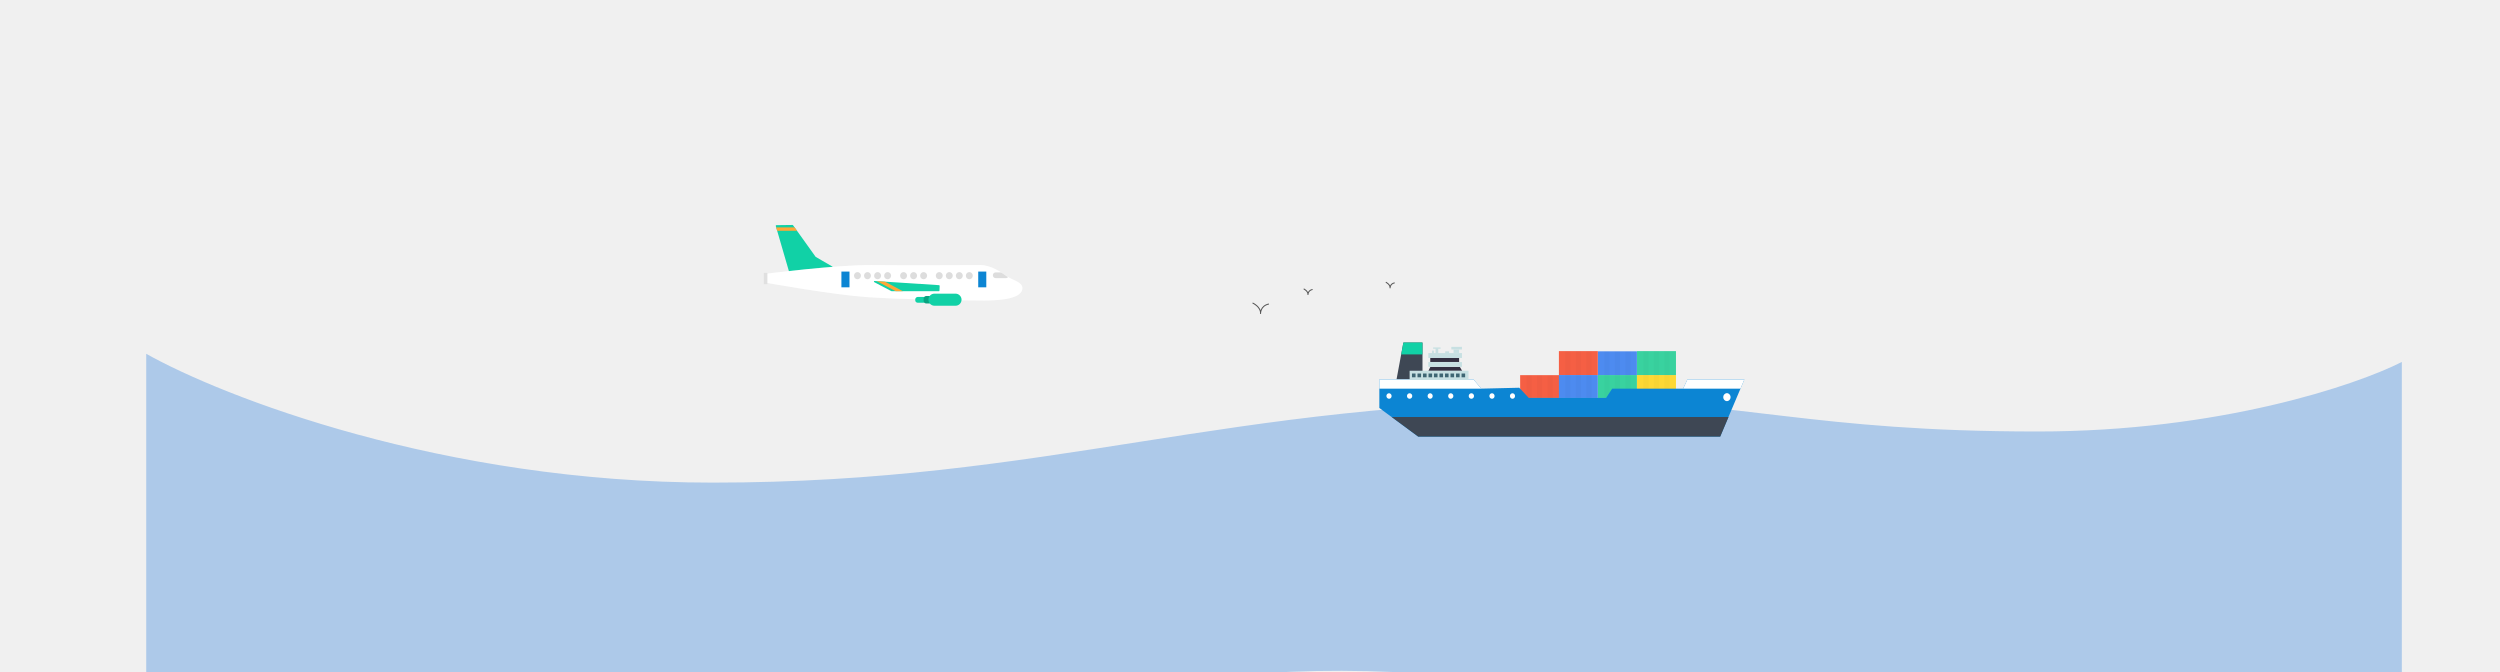
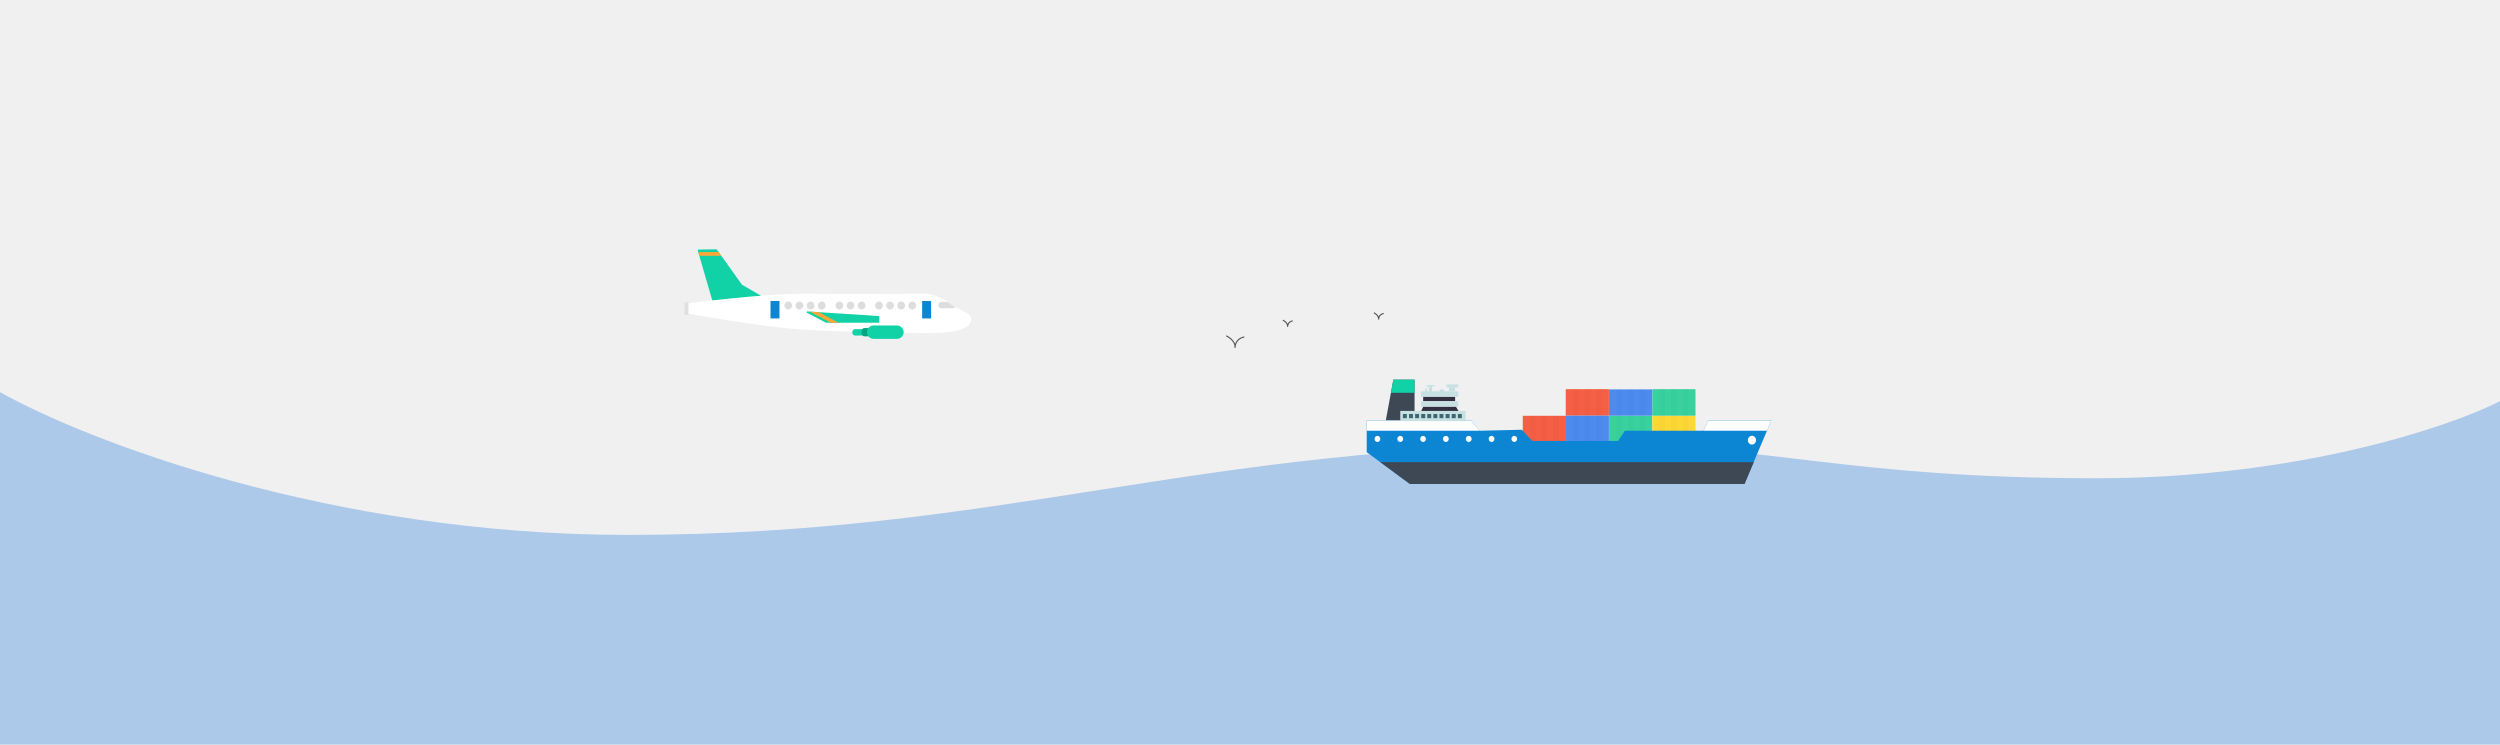
- <svg xmlns="http://www.w3.org/2000/svg" version="1.1" id="レイヤー_1" x="0px" y="0px" viewBox="0 0 2445 657" style="enable-background:new 0 0 2445 657;" xml:space="preserve">
+ <svg xmlns="http://www.w3.org/2000/svg" version="1.1" id="レイヤー_1" x="0px" y="0px" viewBox="0 0 2206 657" style="enable-background:new 0 0 2206 657;" xml:space="preserve">
  <style type="text/css">
	.st0{fill:none;stroke:#555555;stroke-miterlimit:10;}
- 	.st1{fill:#C4C4C4;filter:#Adobe_OpacityMaskFilter;}
- 	.st2{mask:#mask0_1_;}
- 	.st3{fill:#ADC9E9;}
- 	.st4{fill:#F55F44;}
- 	.st5{opacity:2.000000e-02;enable-background:new    ;}
- 	.st6{fill:#4D8BF0;}
- 	.st7{fill:#39D29F;}
- 	.st8{fill:#FDD835;}
- 	.st9{fill:#3E4754;}
- 	.st10{fill:#11D1A6;}
- 	.st11{fill:#0C85D3;}
- 	.st12{fill:#FFFFFF;}
- 	.st13{fill:#333041;}
- 	.st14{fill:#C7E0E2;}
- 	.st15{fill:#3E6673;}
- 	.st16{opacity:0.2;fill:#FFFFFF;enable-background:new    ;}
- 	.st17{fill:#DDDDDD;}
- 	.st18{fill:#08A380;}
- 	.st19{fill:#E0E0E0;}
- 	.st20{fill:#FFA637;}
+ 	.st1{fill:#ADC9E9;}
+ 	.st2{fill:#F55F44;}
+ 	.st3{opacity:2.000000e-02;enable-background:new    ;}
+ 	.st4{fill:#4D8BF0;}
+ 	.st5{fill:#39D29F;}
+ 	.st6{fill:#FDD835;}
+ 	.st7{fill:#3E4754;}
+ 	.st8{fill:#11D1A6;}
+ 	.st9{fill:#0C85D3;}
+ 	.st10{fill:#FFFFFF;}
+ 	.st11{fill:#333041;}
+ 	.st12{fill:#C7E0E2;}
+ 	.st13{fill:#3E6673;}
+ 	.st14{opacity:0.2;fill:#FFFFFF;enable-background:new    ;}
+ 	.st15{fill:#DDDDDD;}
+ 	.st16{fill:#08A380;}
+ 	.st17{fill:#E0E0E0;}
+ 	.st18{fill:#FFA637;}
</style>
-   <path class="st0" d="M1225,296.3c0,0,8.5,3.8,7.8,10.7c0,0-0.5-7.9,8.2-9.7" />
-   <path class="st0" d="M1275,282.5c0,0,4.6,2.1,4.2,5.9c0,0-0.3-4.4,4.5-5.3" />
-   <path class="st0" d="M1355.3,276c0,0,4.6,2.1,4.2,5.9c0,0-0.3-4.4,4.5-5.3" />
-   <defs>
-     <filter id="Adobe_OpacityMaskFilter" filterUnits="userSpaceOnUse" x="143" y="346" width="2206" height="412.8">
-       <feColorMatrix type="matrix" values="1 0 0 0 0  0 1 0 0 0  0 0 1 0 0  0 0 0 1 0" />
-     </filter>
-   </defs>
-   <mask maskUnits="userSpaceOnUse" x="143" y="346" width="2206" height="412.8" id="mask0_1_">
-     <rect x="149" y="299" class="st1" width="2200" height="278" />
-   </mask>
-   <g class="st2">
-     <path class="st3" d="M697,472c-264,0-479.3-84-554-126v350c172.7,42,576.8,105.2,812,22c294-104,502-58,874,0   c297.6,46.4,470.7-19.3,520-58V354c-44.7,22.7-178.4,68-356,68c-222,0-288-30-446-30C1199,392,1027,472,697,472z" />
+   <path class="st0" d="M1082,296.3c0,0,8.5,3.8,7.8,10.7c0,0-0.5-7.9,8.2-9.7" />
+   <path class="st0" d="M1132,282.5c0,0,4.6,2.1,4.2,5.9c0,0-0.3-4.4,4.5-5.3" />
+   <path class="st0" d="M1212.3,276c0,0,4.6,2.1,4.2,5.9c0,0-0.3-4.4,4.5-5.3" />
+   <g>
+     <path class="st1" d="M2206,657V354c-44.7,22.7-178.4,68-356,68c-222,0-288-30-446-30c-348,0-520,80-850,80C290,472,74.7,388,0,346   v311H2206z" />
  </g>
-   <path class="st4" d="M1562.7,343.4h-38.1v23.4h38.1V343.4z" />
-   <path class="st5" d="M1556.5,343.4h-5.1v23.4h5.1V343.4z" />
-   <path class="st5" d="M1546.2,343.4h-5.1v23.4h5.1V343.4z" />
-   <path class="st5" d="M1535.9,343.4h-5.1v23.4h5.1V343.4z" />
-   <path class="st4" d="M1524.8,366.9h-38.1v22.3h38.1V366.9z" />
-   <path class="st5" d="M1518.6,366.9h-5.1v22.3h5.1V366.9z" />
-   <path class="st5" d="M1508.3,366.9h-5.1v22.3h5.1V366.9z" />
-   <path class="st5" d="M1498.1,366.9h-5.1v22.3h5.1V366.9z" />
-   <path class="st6" d="M1562.7,366.8h-38.1v22.4h38.1V366.8z" />
-   <path class="st5" d="M1556.5,366.8h-5.1v22.4h5.1V366.8z" />
-   <path class="st5" d="M1546.2,366.8h-5.1v22.4h5.1V366.8z" />
-   <path class="st5" d="M1535.9,366.8h-5.1v22.4h5.1V366.8z" />
-   <path class="st7" d="M1600.9,366.8h-38.1v22.4h38.1V366.8z" />
-   <path class="st5" d="M1594.7,366.8h-5.1v22.4h5.1V366.8z" />
-   <path class="st5" d="M1584.4,366.8h-5.1v22.4h5.1V366.8z" />
-   <path class="st5" d="M1574.2,366.8h-5.1v22.4h5.1V366.8z" />
-   <path class="st8" d="M1639.1,366.8H1601v22.4h38.1V366.8z" />
-   <path class="st5" d="M1632.8,366.8h-5.1v22.4h5.1V366.8z" />
-   <path class="st5" d="M1622.6,366.8h-5.1v22.4h5.1V366.8z" />
-   <path class="st5" d="M1612.3,366.8h-5.1v22.4h5.1V366.8z" />
-   <path class="st7" d="M1639.1,343.4H1601v23.4h38.1V343.4z" />
-   <path class="st5" d="M1632.8,343.4h-5.1v23.4h5.1V343.4z" />
-   <path class="st5" d="M1622.6,343.4h-5.1v23.4h5.1V343.4z" />
-   <path class="st5" d="M1612.3,343.4h-5.1v23.4h5.1V343.4z" />
-   <path class="st6" d="M1600.9,343.6h-38.1v23.2h38.1V343.6z" />
-   <path class="st5" d="M1594.7,343.6h-5.1v23.2h5.1V343.6z" />
-   <path class="st5" d="M1584.4,343.6h-5.1v23.2h5.1V343.6z" />
-   <path class="st5" d="M1574.2,343.6h-5.1v23.2h5.1V343.6z" />
-   <path class="st9" d="M1391.2,335v36.1h-25.4l6.7-36.1H1391.2z" />
-   <path class="st10" d="M1370.4,346.6l2.1-11.6h18.6v11.6H1370.4z" />
-   <path class="st11" d="M1682.3,427l23.7-55.9h-55.7l-4.2,9h-69.4l-5.9,9h-75.7l-9.3-9.9l-37.1,0.9l-7.6-9H1349V399l38,28H1682.3z" />
-   <path class="st9" d="M1690.5,407.8l-8.1,19.2H1387l-26-19.2H1690.5z" />
-   <path class="st12" d="M1646.1,380.1l4.2-9h55.7l-3.8,9H1646.1z" />
-   <path class="st12" d="M1349,371.1h92.1l7.6,9H1349V371.1z" />
-   <path class="st13" d="M1427.7,358.8l2.3,3.9h-33l1.9-3.9H1427.7z" />
-   <path class="st13" d="M1427,350h-28.2v4h28.2V350z" />
-   <path class="st14" d="M1436.2,362.6h-57.6v9h57.6V362.6z" />
-   <path class="st14" d="M1429.8,354.1h-32.9v4.7h32.9V354.1z" />
-   <path class="st14" d="M1429.8,345.3h-32.9v4.8h32.9V345.3z" />
-   <path class="st14" d="M1427,341.8h-5.4v3.4h5.4V341.8z" />
-   <path class="st14" d="M1429.8,339.2h-10.4v2.6h10.4V339.2z" />
-   <path class="st14" d="M1417.2,343.6h-3.8v4.1h3.8V343.6z" />
-   <path class="st14" d="M1406.6,340.5h-2.6v7.2h2.6V340.5z" />
-   <path class="st14" d="M1402.3,342.9h-1.7v4.7h1.7V342.9z" />
-   <path class="st14" d="M1408.9,339.8h-7.3v1.3h7.3V339.8z" />
-   <path class="st15" d="M1432.9,365.3h-3.5v3.7h3.5V365.3z" />
-   <path class="st15" d="M1427.5,365.3h-3.5v3.7h3.5V365.3z" />
-   <path class="st15" d="M1422.1,365.3h-3.5v3.7h3.5V365.3z" />
-   <path class="st15" d="M1416.7,365.3h-3.5v3.7h3.5V365.3z" />
-   <path class="st15" d="M1411.3,365.3h-3.5v3.7h3.5V365.3z" />
-   <path class="st15" d="M1405.9,365.3h-3.5v3.7h3.5V365.3z" />
-   <path class="st15" d="M1400.6,365.3h-3.5v3.7h3.5V365.3z" />
-   <path class="st15" d="M1395.2,365.3h-3.5v3.7h3.5V365.3z" />
-   <path class="st15" d="M1389.8,365.3h-3.5v3.7h3.5V365.3z" />
-   <path class="st15" d="M1384.4,365.3h-3.5v3.7h3.5V365.3z" />
-   <path class="st12" d="M1355.9,387.3c0,1.5,1.2,2.7,2.6,2.7c1.4,0,2.5-1.2,2.5-2.7c0-1.5-1.2-2.7-2.5-2.7  C1357,384.6,1355.9,385.8,1355.9,387.3z" />
-   <path class="st12" d="M1376,387.3c0,1.5,1.2,2.7,2.6,2.7c1.4,0,2.6-1.2,2.6-2.7c0-1.5-1.2-2.7-2.6-2.7  C1377.2,384.6,1376,385.8,1376,387.3z" />
-   <path class="st12" d="M1396.2,387.3c0,1.5,1.2,2.7,2.5,2.7c1.4,0,2.5-1.2,2.5-2.7c0-1.5-1.2-2.7-2.5-2.7  C1397.3,384.6,1396.2,385.8,1396.2,387.3z" />
-   <path class="st12" d="M1416.3,387.3c0,1.5,1.2,2.7,2.5,2.7c1.4,0,2.6-1.2,2.6-2.7c0-1.5-1.2-2.7-2.6-2.7  C1417.4,384.6,1416.3,385.8,1416.3,387.3z" />
-   <path class="st12" d="M1436.4,387.3c0,1.5,1.2,2.7,2.6,2.7c1.4,0,2.6-1.2,2.6-2.7c0-1.5-1.2-2.7-2.6-2.7  C1437.6,384.6,1436.4,385.8,1436.4,387.3z" />
-   <path class="st12" d="M1456.6,387.3c0,1.5,1.2,2.7,2.6,2.7c1.4,0,2.5-1.2,2.5-2.7c0-1.5-1.2-2.7-2.5-2.7  C1457.7,384.6,1456.6,385.8,1456.6,387.3z" />
-   <path class="st12" d="M1476.7,387.3c0,1.5,1.2,2.7,2.5,2.7c1.4,0,2.5-1.2,2.5-2.7c0-1.5-1.1-2.7-2.5-2.7  C1477.9,384.6,1476.7,385.8,1476.7,387.3z" />
-   <path class="st12" d="M1685.3,388.4c0,2.1,1.6,3.9,3.6,3.9c2,0,3.6-1.7,3.6-3.9c0-2.1-1.6-3.9-3.6-3.9  C1686.9,384.6,1685.3,386.3,1685.3,388.4z" />
-   <path class="st10" d="M771.7,265.7L758.7,221c-0.1-0.2,0-0.4,0.1-0.5c0.1-0.2,0.4-0.3,0.5-0.3l15.8-0.2c0.2,0,0.4,0.1,0.5,0.3  l22.1,30.9l16.2,9.4c0.3,0.2,0.4,0.4,0.4,0.7c-0.1,0.3-0.3,0.4-0.5,0.5l-41.3,4.5h-0.1C772.1,266.2,771.8,266,771.7,265.7z" />
-   <path class="st16" d="M748.5,276.4v-8.6c0,0,69.5-8.9,104.2-8.6c34.6,0.4,96,0,106.1,0c10.2,0,21.1,7.4,24.8,10.3  c5.6,4.3,16.3,6,16.3,12.2s-7.5,12.2-37.6,12.2c-30,0-85.1-1.3-114-3.3C814.2,288.3,748.5,276.4,748.5,276.4z" />
-   <path class="st12" d="M748.5,276.4v-8.6c0,0,69.5-8.9,104.2-8.6c34.6,0.4,96,0,106.1,0c10.2,0,21.1,7.4,24.8,10.3  c5.6,4.3,16.3,6,16.3,12.2s-7.5,12.2-37.6,12.2c-30,0-85.1-1.3-114-3.3C814.2,288.3,748.5,276.4,748.5,276.4z" />
-   <path class="st17" d="M985.9,271c-0.5,0.5-1.2,1-2,1h-10.2c-1.5,0-2.7-1.2-2.7-2.8c0-1.5,1.2-2.8,2.7-2.8h4.9h0.4c0,0,2.4,1.4,4,2.7  C984.5,270.3,985.9,271,985.9,271z" />
-   <path class="st10" d="M897.6,296.1h5.5c1.4,0,2.5-1.2,2.5-2.5v-0.7c0-1.4-1.1-2.5-2.5-2.5h-5.5c-1.4,0-2.5,1.2-2.5,2.5v0.7  C895,294.9,896.2,296.1,897.6,296.1z" />
-   <path class="st17" d="M948,273.1c1.9,0,3.4-1.6,3.4-3.5c0-1.9-1.5-3.5-3.4-3.5s-3.4,1.6-3.4,3.5C944.6,271.6,946.1,273.1,948,273.1z  " />
-   <path class="st17" d="M938.2,273.1c1.9,0,3.4-1.6,3.4-3.5c0-1.9-1.5-3.5-3.4-3.5c-1.9,0-3.4,1.6-3.4,3.5  C934.8,271.6,936.3,273.1,938.2,273.1z" />
-   <path class="st17" d="M928.4,273.1c1.9,0,3.4-1.6,3.4-3.5c0-1.9-1.5-3.5-3.4-3.5c-1.9,0-3.4,1.6-3.4,3.5  C925,271.6,926.5,273.1,928.4,273.1z" />
-   <path class="st17" d="M918.6,273.1c1.9,0,3.4-1.6,3.4-3.5c0-1.9-1.5-3.5-3.4-3.5s-3.4,1.6-3.4,3.5  C915.2,271.6,916.7,273.1,918.6,273.1z" />
-   <path class="st17" d="M868.1,273.1c1.9,0,3.4-1.6,3.4-3.5c0-1.9-1.5-3.5-3.4-3.5c-1.9,0-3.4,1.6-3.4,3.5  C864.6,271.6,866.2,273.1,868.1,273.1z" />
-   <path class="st17" d="M858.3,273.1c1.9,0,3.4-1.6,3.4-3.5c0-1.9-1.5-3.5-3.4-3.5c-1.9,0-3.4,1.6-3.4,3.5  C854.8,271.6,856.4,273.1,858.3,273.1z" />
-   <path class="st17" d="M848.4,273.1c1.9,0,3.4-1.6,3.4-3.5c0-1.9-1.5-3.5-3.4-3.5c-1.9,0-3.4,1.6-3.4,3.5  C845,271.6,846.5,273.1,848.4,273.1z" />
-   <path class="st17" d="M838.6,273.1c1.9,0,3.4-1.6,3.4-3.5c0-1.9-1.5-3.5-3.4-3.5c-1.9,0-3.4,1.6-3.4,3.5  C835.2,271.6,836.7,273.1,838.6,273.1z" />
-   <path class="st17" d="M903.3,273.1c1.9,0,3.4-1.6,3.4-3.5c0-1.9-1.5-3.5-3.4-3.5c-1.9,0-3.4,1.6-3.4,3.5  C899.9,271.6,901.4,273.1,903.3,273.1z" />
-   <path class="st17" d="M893.5,273.1c1.9,0,3.4-1.6,3.4-3.5c0-1.9-1.5-3.5-3.4-3.5s-3.4,1.6-3.4,3.5  C890.1,271.6,891.6,273.1,893.5,273.1z" />
-   <path class="st17" d="M883.7,273.1c1.9,0,3.4-1.6,3.4-3.5c0-1.9-1.5-3.5-3.4-3.5c-1.9,0-3.4,1.6-3.4,3.5  C880.3,271.6,881.8,273.1,883.7,273.1z" />
-   <path class="st10" d="M871.7,284.7l-16.6-8.7c-0.3-0.2-0.4-0.4-0.4-0.8c0.1-0.4,0.4-0.5,0.7-0.4l63,4.1c0.4,0,0.6,0.4,0.6,0.7  l-0.2,4.6c0,0.4-0.3,0.6-0.6,0.6H872C871.9,284.8,871.8,284.8,871.7,284.7z" />
-   <path class="st18" d="M905.8,296.8h2.9c1.4,0,2.5-1.2,2.5-2.5v-2.3c0-1.4-1.1-2.5-2.5-2.5h-2.9c-1.4,0-2.5,1.2-2.5,2.5v2.3  C903.3,295.7,904.5,296.8,905.8,296.8z" />
-   <path class="st10" d="M913.8,299h20.8c3.2,0,5.8-2.7,5.8-5.9c0-3.2-2.7-5.9-5.8-5.9h-20.8c-3.2,0-5.8,2.7-5.8,5.9  C908,296.3,910.7,299,913.8,299z" />
-   <path class="st19" d="M750.5,266.9H747v11h3.5V266.9z" />
-   <path class="st11" d="M964.6,265.6h-7.9V281h7.9V265.6z" />
-   <path class="st11" d="M830.8,265.6h-7.9V281h7.9V265.6z" />
-   <path class="st20" d="M779.5,225.7h-19.4l-1-3.3h18L779.5,225.7z" />
-   <path class="st20" d="M876,284.8l-18.6-9.9l8.1,0.6l17.5,9.3H876z" />
+   <path class="st2" d="M1419.7,343.4h-38.1v23.4h38.1V343.4z" />
+   <path class="st3" d="M1413.5,343.4h-5.1v23.4h5.1V343.4z" />
+   <path class="st3" d="M1403.2,343.4h-5.1v23.4h5.1V343.4z" />
+   <path class="st3" d="M1392.9,343.4h-5.1v23.4h5.1V343.4z" />
+   <path class="st2" d="M1381.8,366.9h-38.1v22.3h38.1V366.9z" />
+   <path class="st3" d="M1375.6,366.9h-5.1v22.3h5.1V366.9z" />
+   <path class="st3" d="M1365.3,366.9h-5.1v22.3h5.1V366.9z" />
+   <path class="st3" d="M1355.1,366.9h-5.1v22.3h5.1V366.9z" />
+   <path class="st4" d="M1419.7,366.8h-38.1v22.4h38.1V366.8z" />
+   <path class="st3" d="M1413.5,366.8h-5.1v22.4h5.1V366.8z" />
+   <path class="st3" d="M1403.2,366.8h-5.1v22.4h5.1V366.8z" />
+   <path class="st3" d="M1392.9,366.8h-5.1v22.4h5.1V366.8z" />
+   <path class="st5" d="M1457.9,366.8h-38.1v22.4h38.1V366.8z" />
+   <path class="st3" d="M1451.7,366.8h-5.1v22.4h5.1V366.8z" />
+   <path class="st3" d="M1441.4,366.8h-5.1v22.4h5.1V366.8z" />
+   <path class="st3" d="M1431.2,366.8h-5.1v22.4h5.1V366.8z" />
+   <path class="st6" d="M1496.1,366.8H1458v22.4h38.1V366.8z" />
+   <path class="st3" d="M1489.8,366.8h-5.1v22.4h5.1V366.8z" />
+   <path class="st3" d="M1479.6,366.8h-5.1v22.4h5.1V366.8z" />
+   <path class="st3" d="M1469.3,366.8h-5.1v22.4h5.1V366.8z" />
+   <path class="st5" d="M1496.1,343.4H1458v23.4h38.1V343.4z" />
+   <path class="st3" d="M1489.8,343.4h-5.1v23.4h5.1V343.4z" />
+   <path class="st3" d="M1479.6,343.4h-5.1v23.4h5.1V343.4z" />
+   <path class="st3" d="M1469.3,343.4h-5.1v23.4h5.1V343.4z" />
+   <path class="st4" d="M1457.9,343.6h-38.1v23.2h38.1V343.6z" />
+   <path class="st3" d="M1451.7,343.6h-5.1v23.2h5.1V343.6z" />
+   <path class="st3" d="M1441.4,343.6h-5.1v23.2h5.1V343.6z" />
+   <path class="st3" d="M1431.2,343.6h-5.1v23.2h5.1V343.6z" />
+   <path class="st7" d="M1248.2,335v36.1h-25.4l6.7-36.1H1248.2z" />
+   <path class="st8" d="M1227.4,346.6l2.1-11.6h18.6v11.6H1227.4z" />
+   <path class="st9" d="M1539.3,427l23.7-55.9h-55.7l-4.2,9h-69.4l-5.9,9h-75.7l-9.3-9.9l-37.1,0.9l-7.6-9H1206V399l38,28H1539.3z" />
+   <path class="st7" d="M1547.5,407.8l-8.1,19.2H1244l-26-19.2H1547.5z" />
+   <path class="st10" d="M1503.1,380.1l4.2-9h55.7l-3.8,9H1503.1z" />
+   <path class="st10" d="M1206,371.1h92.1l7.6,9H1206V371.1z" />
+   <path class="st11" d="M1284.7,358.8l2.3,3.9h-33l1.9-3.9H1284.7z" />
+   <path class="st11" d="M1284,350h-28.2v4h28.2V350z" />
+   <path class="st12" d="M1293.2,362.6h-57.6v9h57.6V362.6z" />
+   <path class="st12" d="M1286.8,354.1h-32.9v4.7h32.9V354.1z" />
+   <path class="st12" d="M1286.8,345.3h-32.9v4.8h32.9V345.3z" />
+   <path class="st12" d="M1284,341.8h-5.4v3.4h5.4V341.8z" />
+   <path class="st12" d="M1286.8,339.2h-10.4v2.6h10.4V339.2z" />
+   <path class="st12" d="M1274.2,343.6h-3.8v4.1h3.8V343.6z" />
+   <path class="st12" d="M1263.6,340.5h-2.6v7.2h2.6V340.5z" />
+   <path class="st12" d="M1259.3,342.9h-1.7v4.7h1.7V342.9z" />
+   <path class="st12" d="M1265.9,339.8h-7.3v1.3h7.3V339.8z" />
+   <path class="st13" d="M1289.9,365.3h-3.5v3.7h3.5V365.3z" />
+   <path class="st13" d="M1284.5,365.3h-3.5v3.7h3.5V365.3z" />
+   <path class="st13" d="M1279.1,365.3h-3.5v3.7h3.5V365.3z" />
+   <path class="st13" d="M1273.7,365.3h-3.5v3.7h3.5V365.3z" />
+   <path class="st13" d="M1268.3,365.3h-3.5v3.7h3.5V365.3z" />
+   <path class="st13" d="M1262.9,365.3h-3.5v3.7h3.5V365.3z" />
+   <path class="st13" d="M1257.6,365.3h-3.5v3.7h3.5V365.3z" />
+   <path class="st13" d="M1252.2,365.3h-3.5v3.7h3.5V365.3z" />
+   <path class="st13" d="M1246.8,365.3h-3.5v3.7h3.5V365.3z" />
+   <path class="st13" d="M1241.4,365.3h-3.5v3.7h3.5V365.3z" />
+   <path class="st10" d="M1212.9,387.3c0,1.5,1.2,2.7,2.6,2.7s2.5-1.2,2.5-2.7s-1.2-2.7-2.5-2.7C1214,384.6,1212.9,385.8,1212.9,387.3z  " />
+   <path class="st10" d="M1233,387.3c0,1.5,1.2,2.7,2.6,2.7s2.6-1.2,2.6-2.7s-1.2-2.7-2.6-2.7C1234.2,384.6,1233,385.8,1233,387.3z" />
+   <path class="st10" d="M1253.2,387.3c0,1.5,1.2,2.7,2.5,2.7c1.4,0,2.5-1.2,2.5-2.7s-1.2-2.7-2.5-2.7  C1254.3,384.6,1253.2,385.8,1253.2,387.3z" />
+   <path class="st10" d="M1273.3,387.3c0,1.5,1.2,2.7,2.5,2.7c1.4,0,2.6-1.2,2.6-2.7s-1.2-2.7-2.6-2.7  C1274.4,384.6,1273.3,385.8,1273.3,387.3z" />
+   <path class="st10" d="M1293.4,387.3c0,1.5,1.2,2.7,2.6,2.7s2.6-1.2,2.6-2.7s-1.2-2.7-2.6-2.7  C1294.6,384.6,1293.4,385.8,1293.4,387.3z" />
+   <path class="st10" d="M1313.6,387.3c0,1.5,1.2,2.7,2.6,2.7s2.5-1.2,2.5-2.7s-1.2-2.7-2.5-2.7  C1314.7,384.6,1313.6,385.8,1313.6,387.3z" />
+   <path class="st10" d="M1333.7,387.3c0,1.5,1.2,2.7,2.5,2.7c1.4,0,2.5-1.2,2.5-2.7s-1.1-2.7-2.5-2.7  C1334.9,384.6,1333.7,385.8,1333.7,387.3z" />
+   <path class="st10" d="M1542.3,388.4c0,2.1,1.6,3.9,3.6,3.9s3.6-1.7,3.6-3.9c0-2.1-1.6-3.9-3.6-3.9  C1543.9,384.6,1542.3,386.3,1542.3,388.4z" />
+   <path class="st8" d="M628.7,265.7l-13-44.7c-0.1-0.2,0-0.4,0.1-0.5c0.1-0.2,0.4-0.3,0.5-0.3l15.8-0.2c0.2,0,0.4,0.1,0.5,0.3  l22.1,30.9l16.2,9.4c0.3,0.2,0.4,0.4,0.4,0.7c-0.1,0.3-0.3,0.4-0.5,0.5l-41.3,4.5h-0.1C629.1,266.2,628.8,266,628.7,265.7z" />
+   <path class="st14" d="M605.5,276.4v-8.6c0,0,69.5-8.9,104.2-8.6c34.6,0.4,96,0,106.1,0c10.2,0,21.1,7.4,24.8,10.3  c5.6,4.3,16.3,6,16.3,12.2s-7.5,12.2-37.6,12.2c-30,0-85.1-1.3-114-3.3C671.2,288.3,605.5,276.4,605.5,276.4z" />
+   <path class="st10" d="M605.5,276.4v-8.6c0,0,69.5-8.9,104.2-8.6c34.6,0.4,96,0,106.1,0c10.2,0,21.1,7.4,24.8,10.3  c5.6,4.3,16.3,6,16.3,12.2s-7.5,12.2-37.6,12.2c-30,0-85.1-1.3-114-3.3C671.2,288.3,605.5,276.4,605.5,276.4z" />
+   <path class="st15" d="M842.9,271c-0.5,0.5-1.2,1-2,1h-10.2c-1.5,0-2.7-1.2-2.7-2.8c0-1.5,1.2-2.8,2.7-2.8h4.9h0.4c0,0,2.4,1.4,4,2.7  C841.5,270.3,842.9,271,842.9,271z" />
+   <path class="st8" d="M754.6,296.1h5.5c1.4,0,2.5-1.2,2.5-2.5v-0.7c0-1.4-1.1-2.5-2.5-2.5h-5.5c-1.4,0-2.5,1.2-2.5,2.5v0.7  C752,294.9,753.2,296.1,754.6,296.1z" />
+   <path class="st15" d="M805,273.1c1.9,0,3.4-1.6,3.4-3.5s-1.5-3.5-3.4-3.5s-3.4,1.6-3.4,3.5C801.6,271.6,803.1,273.1,805,273.1z" />
+   <path class="st15" d="M795.2,273.1c1.9,0,3.4-1.6,3.4-3.5s-1.5-3.5-3.4-3.5s-3.4,1.6-3.4,3.5C791.8,271.6,793.3,273.1,795.2,273.1z" />
+   <path class="st15" d="M785.4,273.1c1.9,0,3.4-1.6,3.4-3.5s-1.5-3.5-3.4-3.5s-3.4,1.6-3.4,3.5C782,271.6,783.5,273.1,785.4,273.1z" />
+   <path class="st15" d="M775.6,273.1c1.9,0,3.4-1.6,3.4-3.5s-1.5-3.5-3.4-3.5s-3.4,1.6-3.4,3.5C772.2,271.6,773.7,273.1,775.6,273.1z" />
+   <path class="st15" d="M725.1,273.1c1.9,0,3.4-1.6,3.4-3.5s-1.5-3.5-3.4-3.5s-3.4,1.6-3.4,3.5C721.6,271.6,723.2,273.1,725.1,273.1z" />
+   <path class="st15" d="M715.3,273.1c1.9,0,3.4-1.6,3.4-3.5s-1.5-3.5-3.4-3.5s-3.4,1.6-3.4,3.5C711.8,271.6,713.4,273.1,715.3,273.1z" />
+   <path class="st15" d="M705.4,273.1c1.9,0,3.4-1.6,3.4-3.5s-1.5-3.5-3.4-3.5s-3.4,1.6-3.4,3.5C702,271.6,703.5,273.1,705.4,273.1z" />
+   <path class="st15" d="M695.6,273.1c1.9,0,3.4-1.6,3.4-3.5s-1.5-3.5-3.4-3.5s-3.4,1.6-3.4,3.5C692.2,271.6,693.7,273.1,695.6,273.1z" />
+   <path class="st15" d="M760.3,273.1c1.9,0,3.4-1.6,3.4-3.5s-1.5-3.5-3.4-3.5s-3.4,1.6-3.4,3.5C756.9,271.6,758.4,273.1,760.3,273.1z" />
+   <path class="st15" d="M750.5,273.1c1.9,0,3.4-1.6,3.4-3.5s-1.5-3.5-3.4-3.5s-3.4,1.6-3.4,3.5C747.1,271.6,748.6,273.1,750.5,273.1z" />
+   <path class="st15" d="M740.7,273.1c1.9,0,3.4-1.6,3.4-3.5s-1.5-3.5-3.4-3.5s-3.4,1.6-3.4,3.5C737.3,271.6,738.8,273.1,740.7,273.1z" />
+   <path class="st8" d="M728.7,284.7l-16.6-8.7c-0.3-0.2-0.4-0.4-0.4-0.8c0.1-0.4,0.4-0.5,0.7-0.4l63,4.1c0.4,0,0.6,0.4,0.6,0.7  l-0.2,4.6c0,0.4-0.3,0.6-0.6,0.6H729C728.9,284.8,728.8,284.8,728.7,284.7z" />
+   <path class="st16" d="M762.8,296.8h2.9c1.4,0,2.5-1.2,2.5-2.5V292c0-1.4-1.1-2.5-2.5-2.5h-2.9c-1.4,0-2.5,1.2-2.5,2.5v2.3  C760.3,295.7,761.5,296.8,762.8,296.8z" />
+   <path class="st8" d="M770.8,299h20.8c3.2,0,5.8-2.7,5.8-5.9c0-3.2-2.7-5.9-5.8-5.9h-20.8c-3.2,0-5.8,2.7-5.8,5.9  S767.7,299,770.8,299z" />
+   <path class="st17" d="M607.5,266.9H604v11h3.5V266.9z" />
+   <path class="st9" d="M821.6,265.6h-7.9V281h7.9V265.6z" />
+   <path class="st9" d="M687.8,265.6h-7.9V281h7.9V265.6z" />
+   <path class="st18" d="M636.5,225.7h-19.4l-1-3.3h18L636.5,225.7z" />
+   <path class="st18" d="M733,284.8l-18.6-9.9l8.1,0.6l17.5,9.3H733z" />
</svg>
